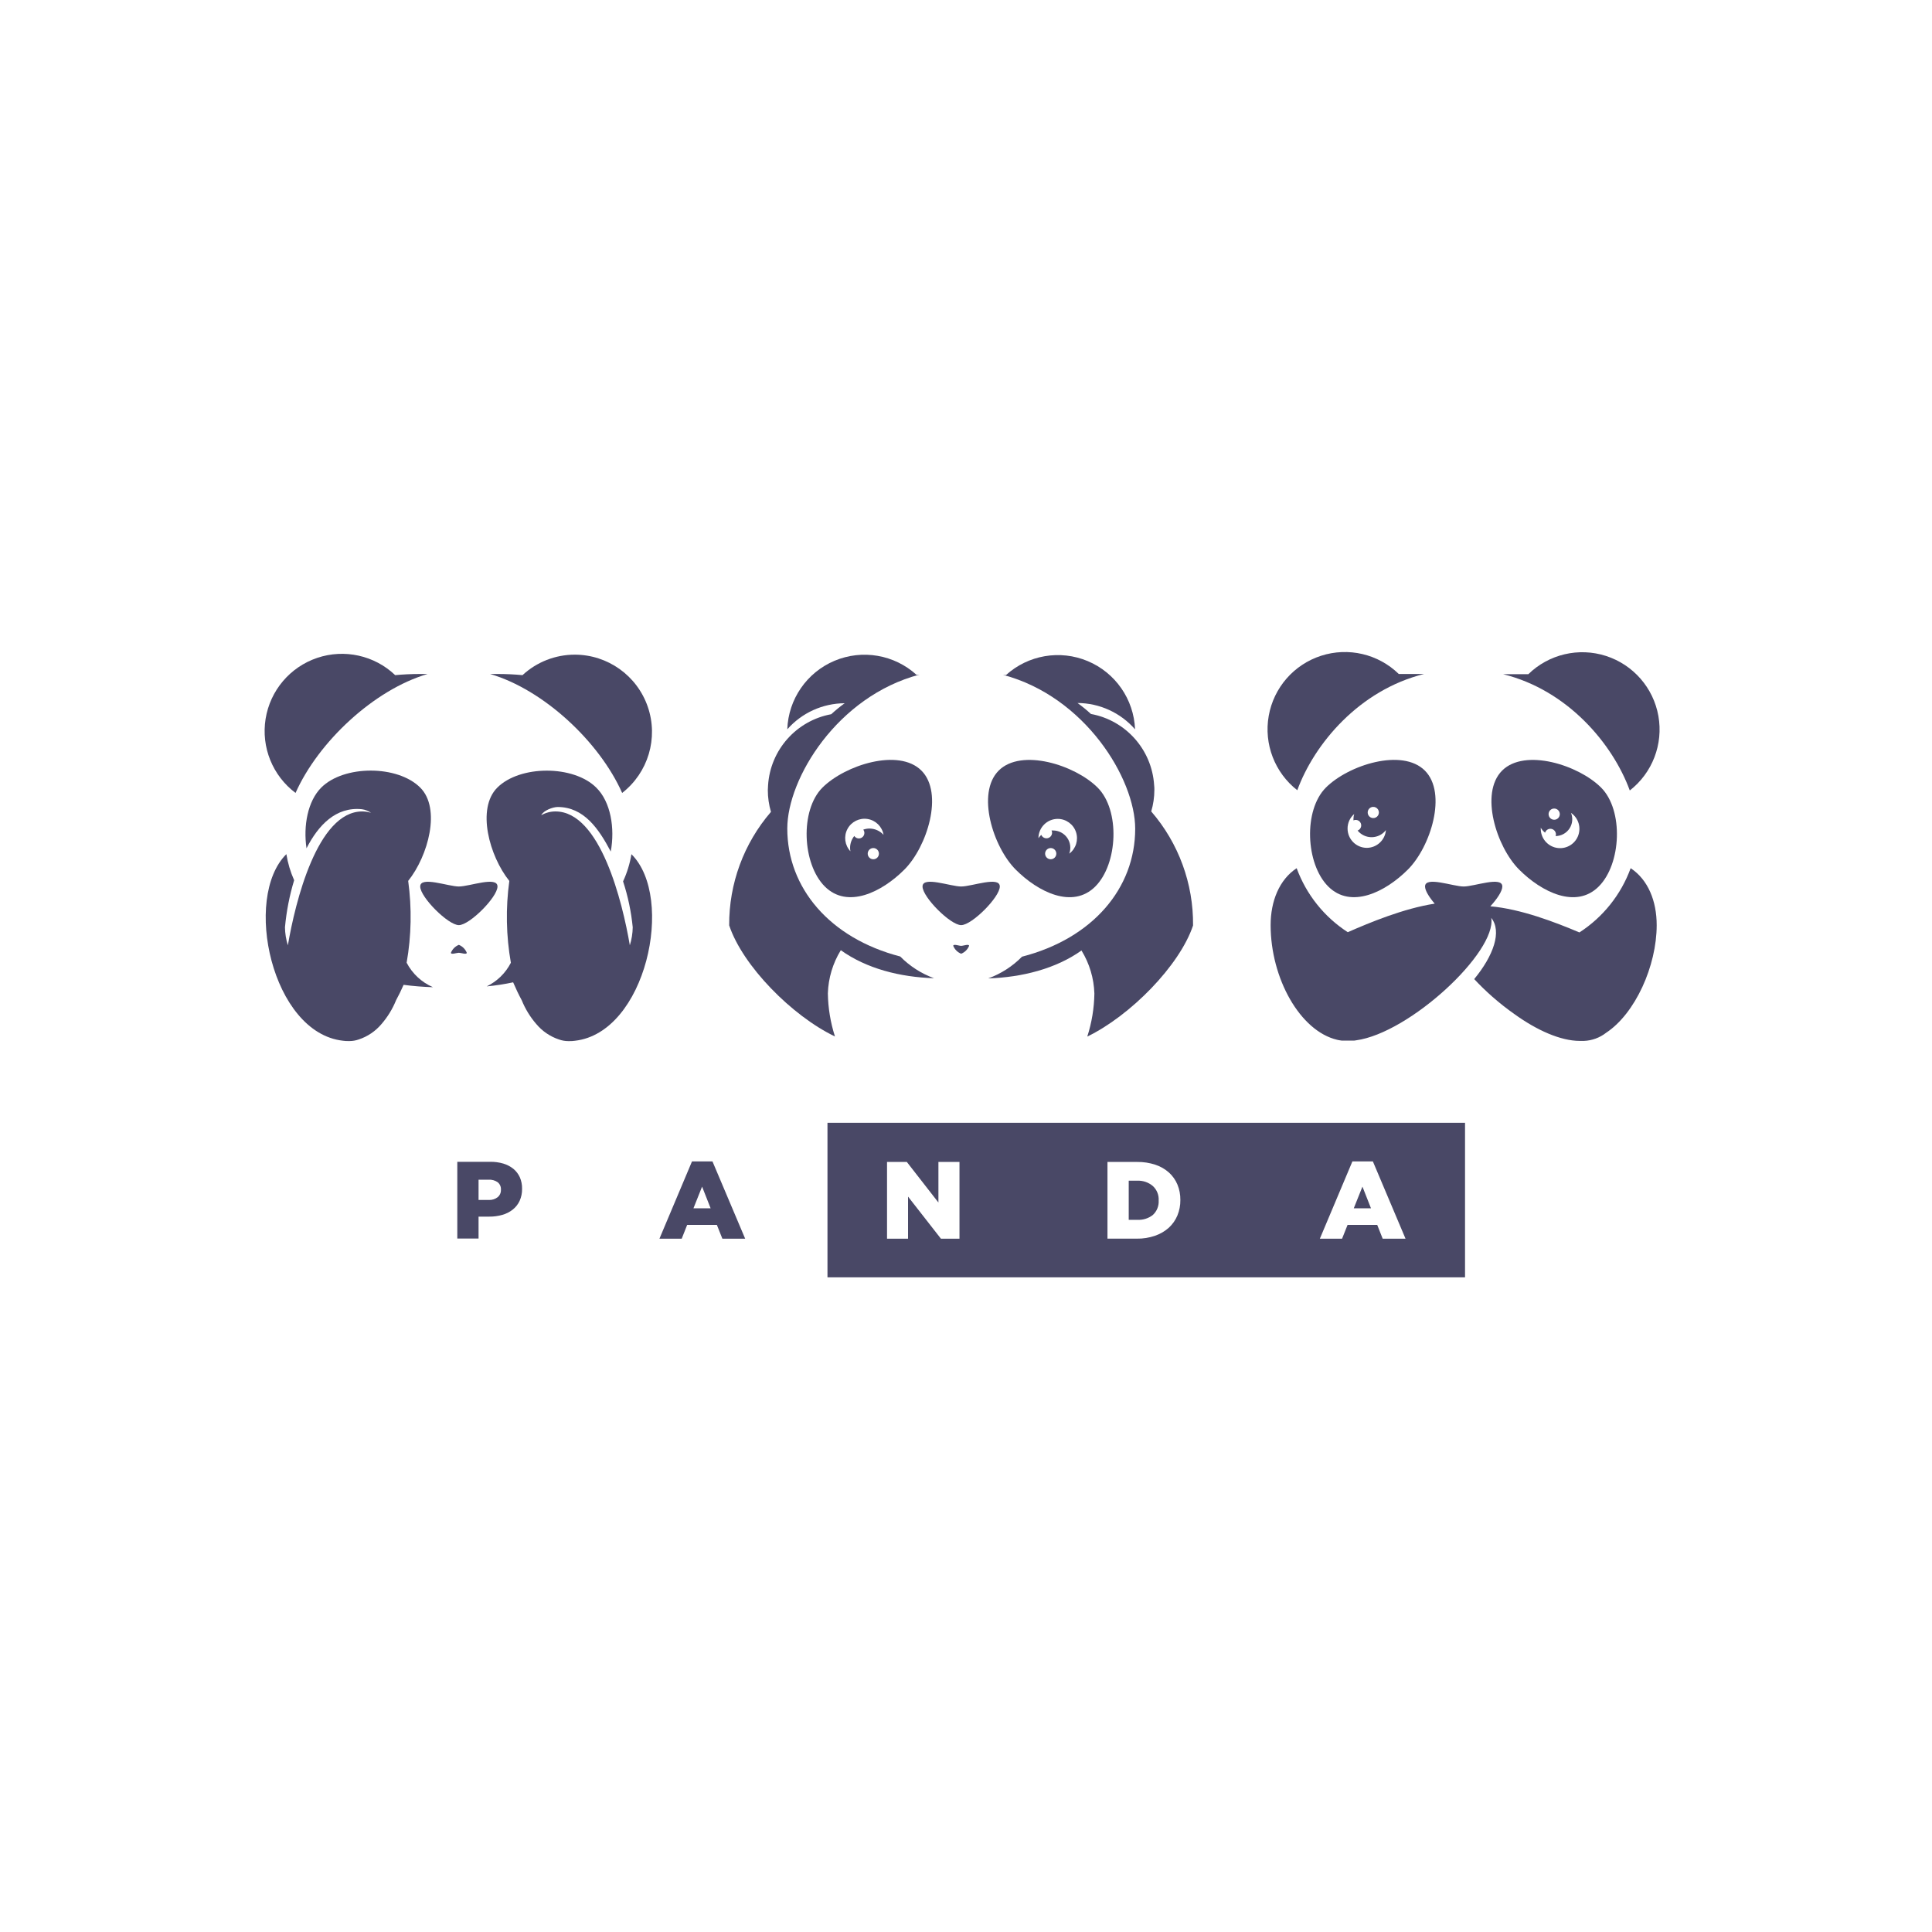
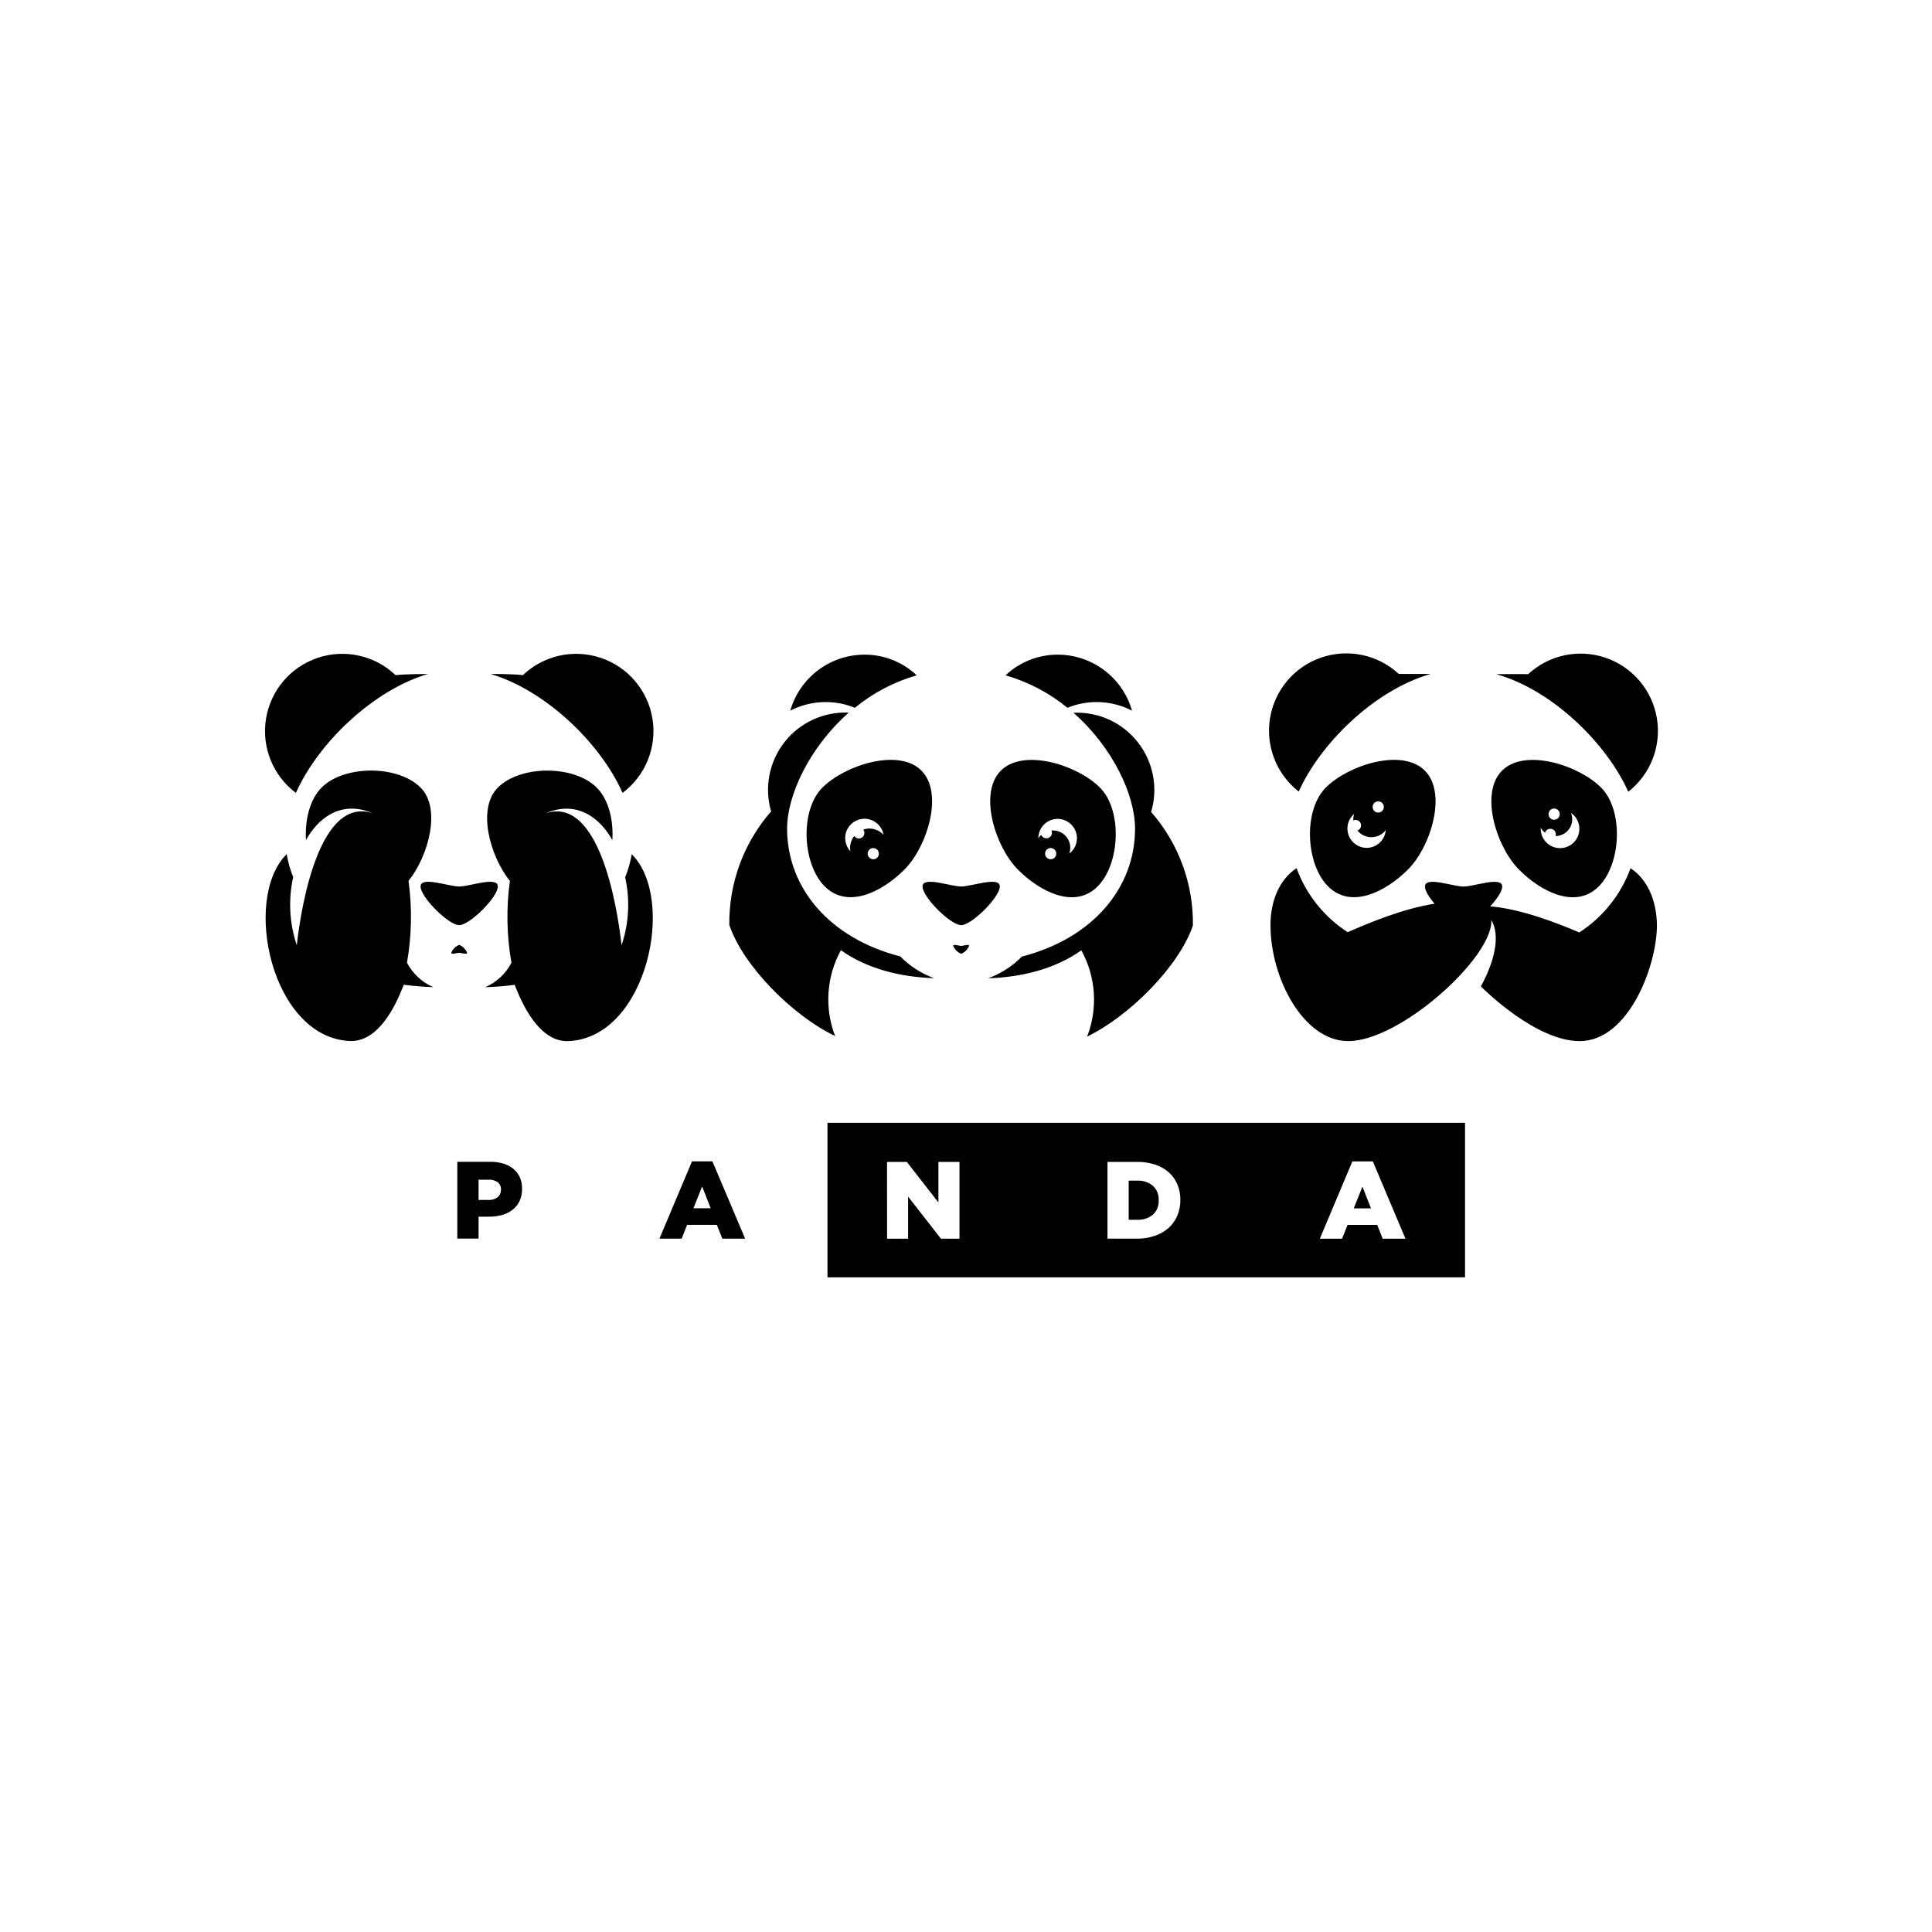
- <svg xmlns="http://www.w3.org/2000/svg" id="Layer_1" data-name="Layer 1" viewBox="0 0 400 400">
-   <defs>
-     <style>.cls-1{fill:#494866;}</style>
-   </defs>
-   <path class="cls-1" d="M129,182.48a44.26,44.26,0,0,1,2,9.51,13.26,13.26,0,0,1-.6,3.72C128.88,186.8,124.3,168,115,168a5.92,5.92,0,0,0-2.94.78c.47-1,2.44-1.7,3.39-1.7,5.42,0,8.49,4.46,11,9.22.89-4.82,0-10.29-3-13.23-4.69-4.69-15.8-4.69-20.49,0-4.34,4.33-1.65,14.16,2.49,19.32a54.76,54.76,0,0,0,.32,16.94,11,11,0,0,1-5,4.89,47.16,47.16,0,0,0,5.47-.84c.56,1.31,1.15,2.55,1.78,3.71a17.57,17.57,0,0,0,3,4.91,10.41,10.41,0,0,0,4.73,3.22,5.71,5.71,0,0,0,1.9.33h.16a7,7,0,0,0,1.21-.07c14.71-1.65,20.8-29.63,11.71-38.63A21.76,21.76,0,0,1,129,182.48Z" />
-   <path class="cls-1" d="M337.61,179.75A26.74,26.74,0,0,1,327,193.05c-5.1-2.16-12.19-4.87-18.44-5.41,1.4-1.53,2.48-3.14,2.48-4.1,0-2.21-5.79,0-8,0s-8-2.21-8,0c0,.84.84,2.2,2,3.55-6.46,1-13.43,3.91-18,5.91a26.72,26.72,0,0,1-10.58-13.25c-3.58,2.36-5.39,6.79-5.39,11.79,0,11,6.08,21.93,13.78,23.74l.33.07.64.1.29,0c.32,0,.64,0,1,0h.09c.3,0,.62,0,.94,0h.2l.41-.06c11.13-1.51,29.14-18.3,28-25.35,2.25,2.82.45,7.83-3.53,12.67,1.16,1.25,2.43,2.48,3.78,3.67a54.73,54.73,0,0,0,4.66,3.66c4.46,3.2,9.38,5.47,13.44,5.47a7.38,7.38,0,0,0,.82,0,8,8,0,0,0,4.63-1.7C338.54,209.86,343,200,343,191.54,343,186.57,341.23,182.14,337.61,179.75Z" />
-   <path class="cls-1" d="M337.43,163.66a16,16,0,1,0-21-24.08c-.46,0-.92,0-1.4,0h-3.84C324.56,142.87,333.9,154,337.43,163.66Z" />
-   <path class="cls-1" d="M268.57,163.66c3.53-9.69,12.87-20.79,26.27-24.12H291c-.48,0-.94,0-1.4,0a16,16,0,1,0-21,24.08Z" />
-   <path class="cls-1" d="M274.51,163.06c-4.68,4.68-4.2,15.8.49,20.48s11.8,1.18,16.49-3.51,8.2-15.8,3.51-20.49S279.2,158.37,274.51,163.06Zm9.71,4a1.16,1.16,0,1,1,0,2.31,1.16,1.16,0,0,1,0-2.31ZM283,175.54a4,4,0,0,1-4-4,3.93,3.93,0,0,1,1.37-3,3.52,3.52,0,0,0-.15,1,3,3,0,0,0,0,.31,1.14,1.14,0,1,1,.86,2.11,3.73,3.73,0,0,0,5.86-.1A4,4,0,0,1,283,175.54Z" />
-   <path class="cls-1" d="M331,183.54c4.69-4.68,5.17-15.8.49-20.48s-15.8-8.2-20.49-3.52-1.17,15.8,3.51,20.49S326.31,188.23,331,183.54Zm-9.22-16.14a1.16,1.16,0,1,1-1.16,1.16A1.15,1.15,0,0,1,321.78,167.4Zm-2.76,4a3.4,3.4,0,0,0,.88,1,1.14,1.14,0,0,1,1.08-.81,1.16,1.16,0,0,1,1.16,1.16,1.28,1.28,0,0,1-.07.35,3.48,3.48,0,0,0,3.19-4.8,4,4,0,1,1-6.26,3.29A1,1,0,0,1,319,171.38Z" />
-   <path class="cls-1" d="M119,135.54a15.94,15.94,0,0,0-10.82,4.24c-1.59-.15-3.3-.24-5.18-.24h-1.53c11.14,3.27,22.65,14.08,27.34,24.63A16,16,0,0,0,119,135.54Z" />
-   <path class="cls-1" d="M84.19,199.32a54.76,54.76,0,0,0,.32-16.94c4.14-5.16,6.83-15,2.49-19.32-4.69-4.69-15.8-4.69-20.49,0-2.8,2.8-3.74,7.91-3.05,12.57,2.45-4.8,6.1-8.64,11.46-8.09a4.31,4.31,0,0,1,1.9.75A6.09,6.09,0,0,0,75,168c-9.3,0-13.88,18.81-15.4,27.72A13.26,13.26,0,0,1,59,192a48.82,48.82,0,0,1,1.9-9.76,21.67,21.67,0,0,1-1.61-5.4c-9.09,9-3,37,11.71,38.63a7,7,0,0,0,1.21.07h.16a5.71,5.71,0,0,0,1.9-.33A10.41,10.41,0,0,0,79,212a17.57,17.57,0,0,0,3-4.91c.55-1,1.07-2.08,1.56-3.19a60.3,60.3,0,0,0,6.08.49A11.11,11.11,0,0,1,84.19,199.32Z" />
-   <path class="cls-1" d="M61.19,164.17c4.69-10.55,16.2-21.36,27.34-24.63H87c-1.88,0-3.59.09-5.18.24a16,16,0,1,0-20.63,24.39Z" />
-   <path class="cls-1" d="M95,183.54c-2.21,0-8-2.21-8,0s5.79,8,8,8,8-5.79,8-8S97.21,183.54,95,183.54Z" />
-   <path class="cls-1" d="M95,195.62a2.94,2.94,0,0,0-1.64,1.64c0,.45,1.19,0,1.64,0s1.64.45,1.64,0A2.94,2.94,0,0,0,95,195.62Z" />
-   <path class="cls-1" d="M239,163.54c0-.33,0-.66-.05-1a16,16,0,0,0-13.08-14.72,30.24,30.24,0,0,0-2.78-2.27A15.91,15.91,0,0,1,235,151a16,16,0,0,0-26.74-11.22l-.6-.06c17,4.49,27.37,21.52,27.37,31.87,0,12.28-8.77,22.7-23.43,26.48a18.92,18.92,0,0,1-7,4.5c7-.23,14-2,19.31-5.78a18.08,18.08,0,0,1,2.67,8.92,30.57,30.57,0,0,1-1.47,8.9c8.88-4.3,19.11-14.66,21.9-23A35.54,35.54,0,0,0,238.35,168,15.82,15.82,0,0,0,239,163.54Z" />
-   <path class="cls-1" d="M163,171.54c0-10.35,10.35-27.38,27.37-31.87l-.6.06A16,16,0,0,0,163,151a15.91,15.91,0,0,1,11.88-5.4,30.24,30.24,0,0,0-2.78,2.27,16,16,0,0,0-13.08,14.72c0,.34-.05.67-.05,1a15.89,15.89,0,0,0,.65,4.5,35.61,35.61,0,0,0-8.65,23.5c2.79,8.37,13,18.74,21.9,23a30.7,30.7,0,0,1-1.47-8.92,18.14,18.14,0,0,1,2.68-8.94c5.34,3.82,12.24,5.57,19.3,5.8a18.92,18.92,0,0,1-7-4.5C171.77,194.24,163,183.82,163,171.54Z" />
-   <path class="cls-1" d="M199,183.54c-2.21,0-8-2.21-8,0s5.79,8,8,8,8-5.79,8-8S201.21,183.54,199,183.54Z" />
-   <path class="cls-1" d="M199,195.83c-.45,0-1.64-.46-1.64,0a2.92,2.92,0,0,0,1.64,1.63,2.92,2.92,0,0,0,1.64-1.63C200.64,195.37,199.45,195.83,199,195.83Z" />
-   <path class="cls-1" d="M170.28,163.06c-4.68,4.68-4.2,15.8.49,20.48s11.8,1.18,16.48-3.51,8.2-15.8,3.52-20.49S175,158.37,170.28,163.06Zm10.53,14.84a1.16,1.16,0,1,1,1.16-1.16A1.15,1.15,0,0,1,180.81,177.9Zm-.81-6.36a3.81,3.81,0,0,0-1.27.23,1.1,1.1,0,0,1,.23.66,1.14,1.14,0,0,1-2.09.65,3.94,3.94,0,0,0-.87,2.46,4.07,4.07,0,0,0,.07.71,4,4,0,1,1,6.86-3.41A4,4,0,0,0,180,171.54Z" />
-   <path class="cls-1" d="M226.77,183.54c4.68-4.68,5.17-15.8.48-20.48s-15.8-8.2-20.48-3.52-1.17,15.8,3.51,20.49S222.08,188.23,226.77,183.54Zm-9.23-5.64a1.16,1.16,0,1,1,1.16-1.16A1.16,1.16,0,0,1,217.54,177.9Zm1.46-8.36a4,4,0,0,1,2.38,7.2,3.57,3.57,0,0,0-3.38-4.8l-.29,0a1.12,1.12,0,0,1,.11.47,1.16,1.16,0,0,1-2.23.44,3.58,3.58,0,0,0-.59.69v0A4,4,0,0,1,219,169.54Z" />
-   <path class="cls-1" d="M171.32,232.46v32h132v-32Zm27.33,24h-3.84L188,247.74v8.72h-4.35V240.57h4.1l6.54,8.4v-8.4h4.36Zm45.73-8a8.17,8.17,0,0,1-.61,3.19,7.24,7.24,0,0,1-1.77,2.53,8.29,8.29,0,0,1-2.84,1.66,11,11,0,0,1-3.81.61h-6.06V240.57h6.15a11.41,11.41,0,0,1,3.78.58,8,8,0,0,1,2.81,1.62,7,7,0,0,1,1.75,2.49,8.12,8.12,0,0,1,.6,3.16Zm41.89,8-1.13-2.86H279l-1.14,2.86h-4.6l6.74-16h4.24l6.76,16Z" />
-   <polygon class="cls-1" points="280.28 250.17 283.85 250.17 282.08 245.68 280.28 250.17" />
-   <path class="cls-1" d="M235.48,244.45h-1.79v8.1h1.79a4.74,4.74,0,0,0,3.2-1,3.75,3.75,0,0,0,1.21-3v0a3.75,3.75,0,0,0-1.21-3A4.65,4.65,0,0,0,235.48,244.45Z" />
-   <path class="cls-1" d="M106.3,242a6.14,6.14,0,0,0-2.08-1.09,9.16,9.16,0,0,0-2.71-.37H94.68v15.89h4.4v-4.54h2.2a9.44,9.44,0,0,0,2.73-.37,6,6,0,0,0,2.15-1.09,4.93,4.93,0,0,0,1.42-1.8,5.75,5.75,0,0,0,.51-2.48v-.05a5.66,5.66,0,0,0-.46-2.35A4.88,4.88,0,0,0,106.3,242Zm-2.59,4.35a1.87,1.87,0,0,1-.68,1.52,2.77,2.77,0,0,1-1.84.57H99.08v-4.2h2.09a3,3,0,0,1,1.86.52,1.81,1.81,0,0,1,.68,1.55Z" />
-   <path class="cls-1" d="M143.27,240.46l-6.74,16h4.61l1.13-2.86h6.15l1.14,2.86h4.72l-6.77-16Zm.3,9.71,1.79-4.49,1.77,4.49Z" />
+ <svg xmlns="http://www.w3.org/2000/svg" viewBox="0 0 400 400">
+   <path d="M171.32 264.46h132v-32h-132zm108.67-24h4.24l6.76 16h-4.72l-1.13-2.86H279l-1.14 2.86h-4.6zm-50.7.1h6.15a11.41 11.41 0 0 1 3.78.58 8 8 0 0 1 2.81 1.62 7 7 0 0 1 1.75 2.49 8.12 8.12 0 0 1 .6 3.16v.05a8.17 8.17 0 0 1-.61 3.19 7.24 7.24 0 0 1-1.77 2.53 8.29 8.29 0 0 1-2.84 1.66 11 11 0 0 1-3.81.61h-6.06zm-45.64 0h4.1l6.54 8.4v-8.4h4.36v15.9h-3.84l-6.8-8.72v8.72h-4.35zm98.43 5.12l-1.8 4.5h3.57l-1.77-4.5zm-43.4 5.82a3.75 3.75 0 0 0 1.21-3 3.75 3.75 0 0 0-1.21-3 4.65 4.65 0 0 0-3.2-1.06h-1.8v8.1h1.8a4.74 4.74 0 0 0 3.2-1.04zM106.3 242a6.14 6.14 0 0 0-2.08-1.09 9.16 9.16 0 0 0-2.71-.37h-6.83v15.9h4.4v-4.54h2.2a9.44 9.44 0 0 0 2.73-.37 6 6 0 0 0 2.15-1.09 4.93 4.93 0 0 0 1.42-1.8 5.75 5.75 0 0 0 .51-2.48v-.05a5.66 5.66 0 0 0-.46-2.35 4.88 4.88 0 0 0-1.33-1.75zm-2.6 4.35a1.87 1.87 0 0 1-.68 1.52 2.77 2.77 0 0 1-1.84.57h-2.1v-4.2h2.1a3 3 0 0 1 1.86.52 1.81 1.81 0 0 1 .68 1.55zm39.57-5.9l-6.74 16h4.6l1.13-2.86h6.15l1.14 2.86h4.72l-6.77-16zm.3 9.7l1.8-4.5 1.77 4.5zm90.8-103.03A16 16 0 0 0 219 135.54a15.65 15.65 0 0 0-10.81 4.28 35.76 35.76 0 0 1 12.81 6.72 16 16 0 0 1 13.37.59zm-12.13.45c8.14 7.15 12.76 17 12.76 24 0 12.28-8.77 22.7-23.43 26.48a18.92 18.92 0 0 1-7 4.5c7.06-.23 14-2 19.3-5.8a21.12 21.12 0 0 1 1.21 17.86c8.88-4.3 19.1-14.67 21.9-23a34.93 34.93 0 0 0-8.65-23.5 16 16 0 0 0-16.09-20.54zM191 183.54c0 2.2 5.8 8 8 8s8-5.8 8-8-5.8 0-8 0-8-2.2-8 0zm8 12.3c-.45 0-1.64-.46-1.64 0a2.92 2.92 0 0 0 1.64 1.63 2.92 2.92 0 0 0 1.64-1.63c0-.46-1.2 0-1.64 0zm28.23-12.3c4.7-4.68 5.17-15.8.5-20.48s-15.8-8.2-20.5-3.52-1.17 15.8 3.52 20.5 11.8 8.2 16.48 3.5zm-9.7-5.64a1.16 1.16 0 1 1 1.16-1.16 1.16 1.16 0 0 1-1.16 1.16zm1.46-8.36a4 4 0 0 1 2.38 7.2 3.57 3.57 0 0 0-3.38-4.8h-.3a1.12 1.12 0 0 1 .11.47 1.16 1.16 0 0 1-2.23.44 3.58 3.58 0 0 0-.59.69 4 4 0 0 1 4-4zm-42-23a35.76 35.76 0 0 1 12.81-6.72 15.65 15.65 0 0 0-10.81-4.28 16 16 0 0 0-15.37 11.59 16 16 0 0 1 13.37-.59zm-2.9 50.18c5.34 3.82 12.24 5.57 19.3 5.8a18.92 18.92 0 0 1-7-4.5c-14.66-3.78-23.43-14.2-23.43-26.48 0-6.9 4.62-16.8 12.76-24A16 16 0 0 0 159.65 168a34.93 34.93 0 0 0-8.65 23.5c2.8 8.37 13 18.74 21.9 23a21.12 21.12 0 0 1 1.21-17.78zm-3.82-33.66c-4.68 4.68-4.2 15.8.5 20.48s11.8 1.18 16.48-3.5 8.2-15.8 3.52-20.5-15.77-1.17-20.5 3.52zm10.53 14.84a1.16 1.16 0 1 1 1.16-1.16 1.15 1.15 0 0 1-1.16 1.16zm-.8-6.36a3.81 3.81 0 0 0-1.27.23 1.1 1.1 0 0 1 .23.66 1.14 1.14 0 0 1-2.09.65 3.94 3.94 0 0 0-.87 2.46 4.07 4.07 0 0 0 .07.71 4 4 0 1 1 6.86-3.41 4 4 0 0 0-2.93-1.3zm-50.57 10.06a26.33 26.33 0 0 1-.74 14.11c-1-8.93-4.85-30.95-15.76-27.32 6.8-2.92 11.54 1.35 13.85 5.55.26-4.15-.76-8.4-3.23-10.87-4.68-4.7-15.8-4.7-20.48 0-4.34 4.33-1.65 14.16 2.5 19.32a54.45 54.45 0 0 0 .32 16.94 11.11 11.11 0 0 1-5.42 5.06 60.3 60.3 0 0 0 6.08-.49c.5 1.1 4.2 12 11.16 11.65 16.22-.7 22.4-29.47 13.08-38.7a21.75 21.75 0 0 1-1.35 4.76zm-.54-17.43a16 16 0 1 0-20.63-24.39c-2.15-.28-6.7-.24-6.7-.24 11.14 3.27 22.65 14.08 27.34 24.63zm-25.82 19.37c0-2.2-5.8 0-8 0s-8-2.2-8 0 5.8 8 8 8 8-5.8 8-8zm-6.36 13.72a2.94 2.94 0 0 0-1.64-1.64 2.94 2.94 0 0 0-1.64 1.64c0 .45 1.2 0 1.64 0s1.64.45 1.64 0zm-12.45 2.06a54.76 54.76 0 0 0 .32-16.94c4.14-5.16 6.82-15 2.5-19.32-4.7-4.7-15.8-4.7-20.5 0-2.46 2.47-3.48 6.72-3.23 10.87 2.32-4.2 7-8.47 13.86-5.55-10.9-3.63-14.76 18.4-15.77 27.32a26.44 26.44 0 0 1-.74-14.11 22.3 22.3 0 0 1-1.34-4.76c-9.33 9.24-3.14 38 13.08 38.7 7 .3 10.66-10.54 11.16-11.65a60.3 60.3 0 0 0 6.08.49 11.11 11.11 0 0 1-5.42-5.06zm-23-35.15c4.7-10.55 16.2-21.36 27.34-24.63 0 0-4.56 0-6.7.24a16 16 0 1 0-20.63 24.39zm276.33 15.58a26.74 26.74 0 0 1-10.61 13.3c-5.1-2.16-12.2-4.87-18.44-5.4 1.4-1.53 2.48-3.14 2.48-4.1 0-2.2-5.8 0-8 0s-8-2.2-8 0c0 .84.84 2.2 2 3.55-6.46 1-13.43 3.9-18 5.9a26.72 26.72 0 0 1-10.58-13.25c-3.58 2.36-5.4 6.8-5.4 11.8 0 11 6.84 24 16.1 24 10.85 0 30.08-17.48 29.62-25.08 1.88 3.16.76 8.4-2.16 13.76.75.74 11.42 11.32 20.45 11.32 10.14 0 16-15.6 16-24-.07-4.97-1.84-9.4-5.46-11.8zm-68.72-15.82c4.32-9.75 15.5-21 27.33-24.4h-6.6a16 16 0 1 0-20.72 24.35zm68.24 0a16 16 0 1 0-20.72-24.35c-1.16-.05-6.6 0-6.6 0 11.83 3.33 23 14.6 27.33 24.35zm-62.62-.87c-4.68 4.7-4.2 15.8.5 20.48s11.8 1.18 16.5-3.5 8.2-15.8 3.5-20.5-15.8-1.17-20.5 3.52zm9.7 4a1.16 1.16 0 1 1 0 .03zm-1.22 8.48a4 4 0 0 1-4-4 3.93 3.93 0 0 1 1.37-3 3.52 3.52 0 0 0-.15 1 3 3 0 0 0 0 .31 1.14 1.14 0 1 1 .86 2.11 3.73 3.73 0 0 0 5.86-.1 4 4 0 0 1-3.94 3.68zm48.02 8c4.7-4.68 5.17-15.8.5-20.48s-15.8-8.2-20.5-3.52-1.17 15.8 3.5 20.5 11.8 8.2 16.5 3.5zm-9.22-16.14a1.16 1.16 0 1 1-1.16 1.16 1.15 1.15 0 0 1 1.16-1.16zm-2.76 4a3.4 3.4 0 0 0 .88 1 1.14 1.14 0 0 1 1.08-.81 1.16 1.16 0 0 1 1.16 1.16 1.28 1.28 0 0 1-.07.35 3.48 3.48 0 0 0 3.19-4.8 4 4 0 1 1-6.26 3.29 1 1 0 0 1 0-.21z" />
</svg>
